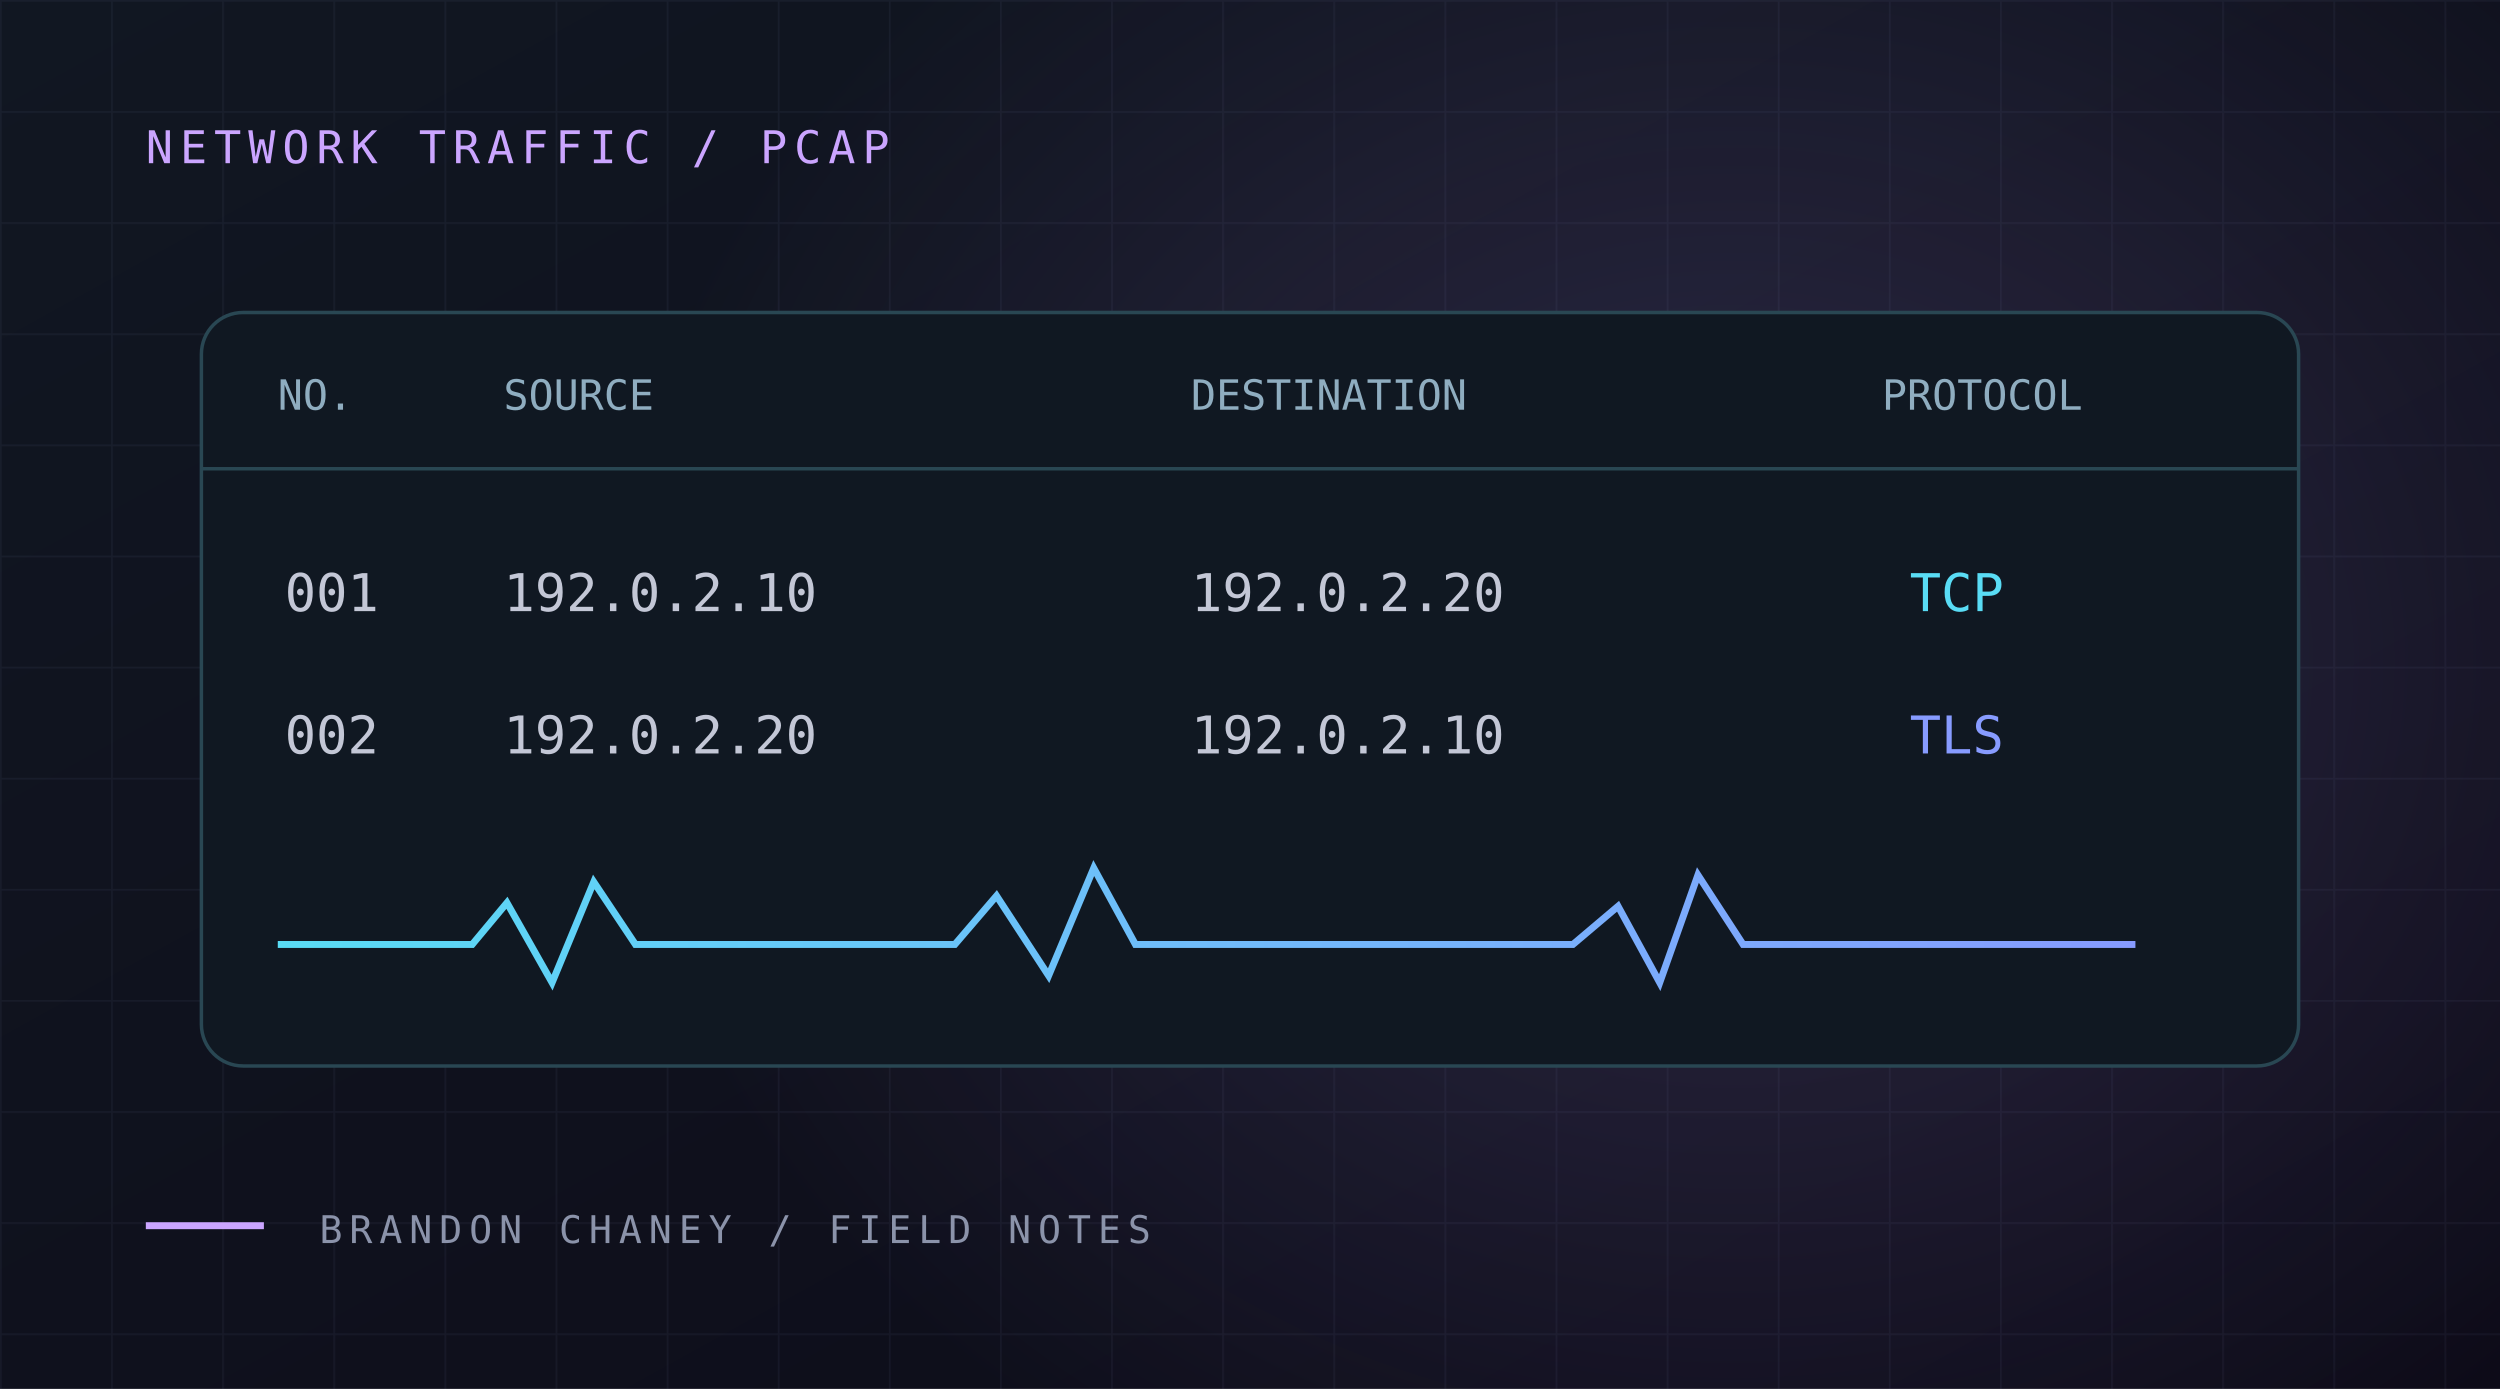
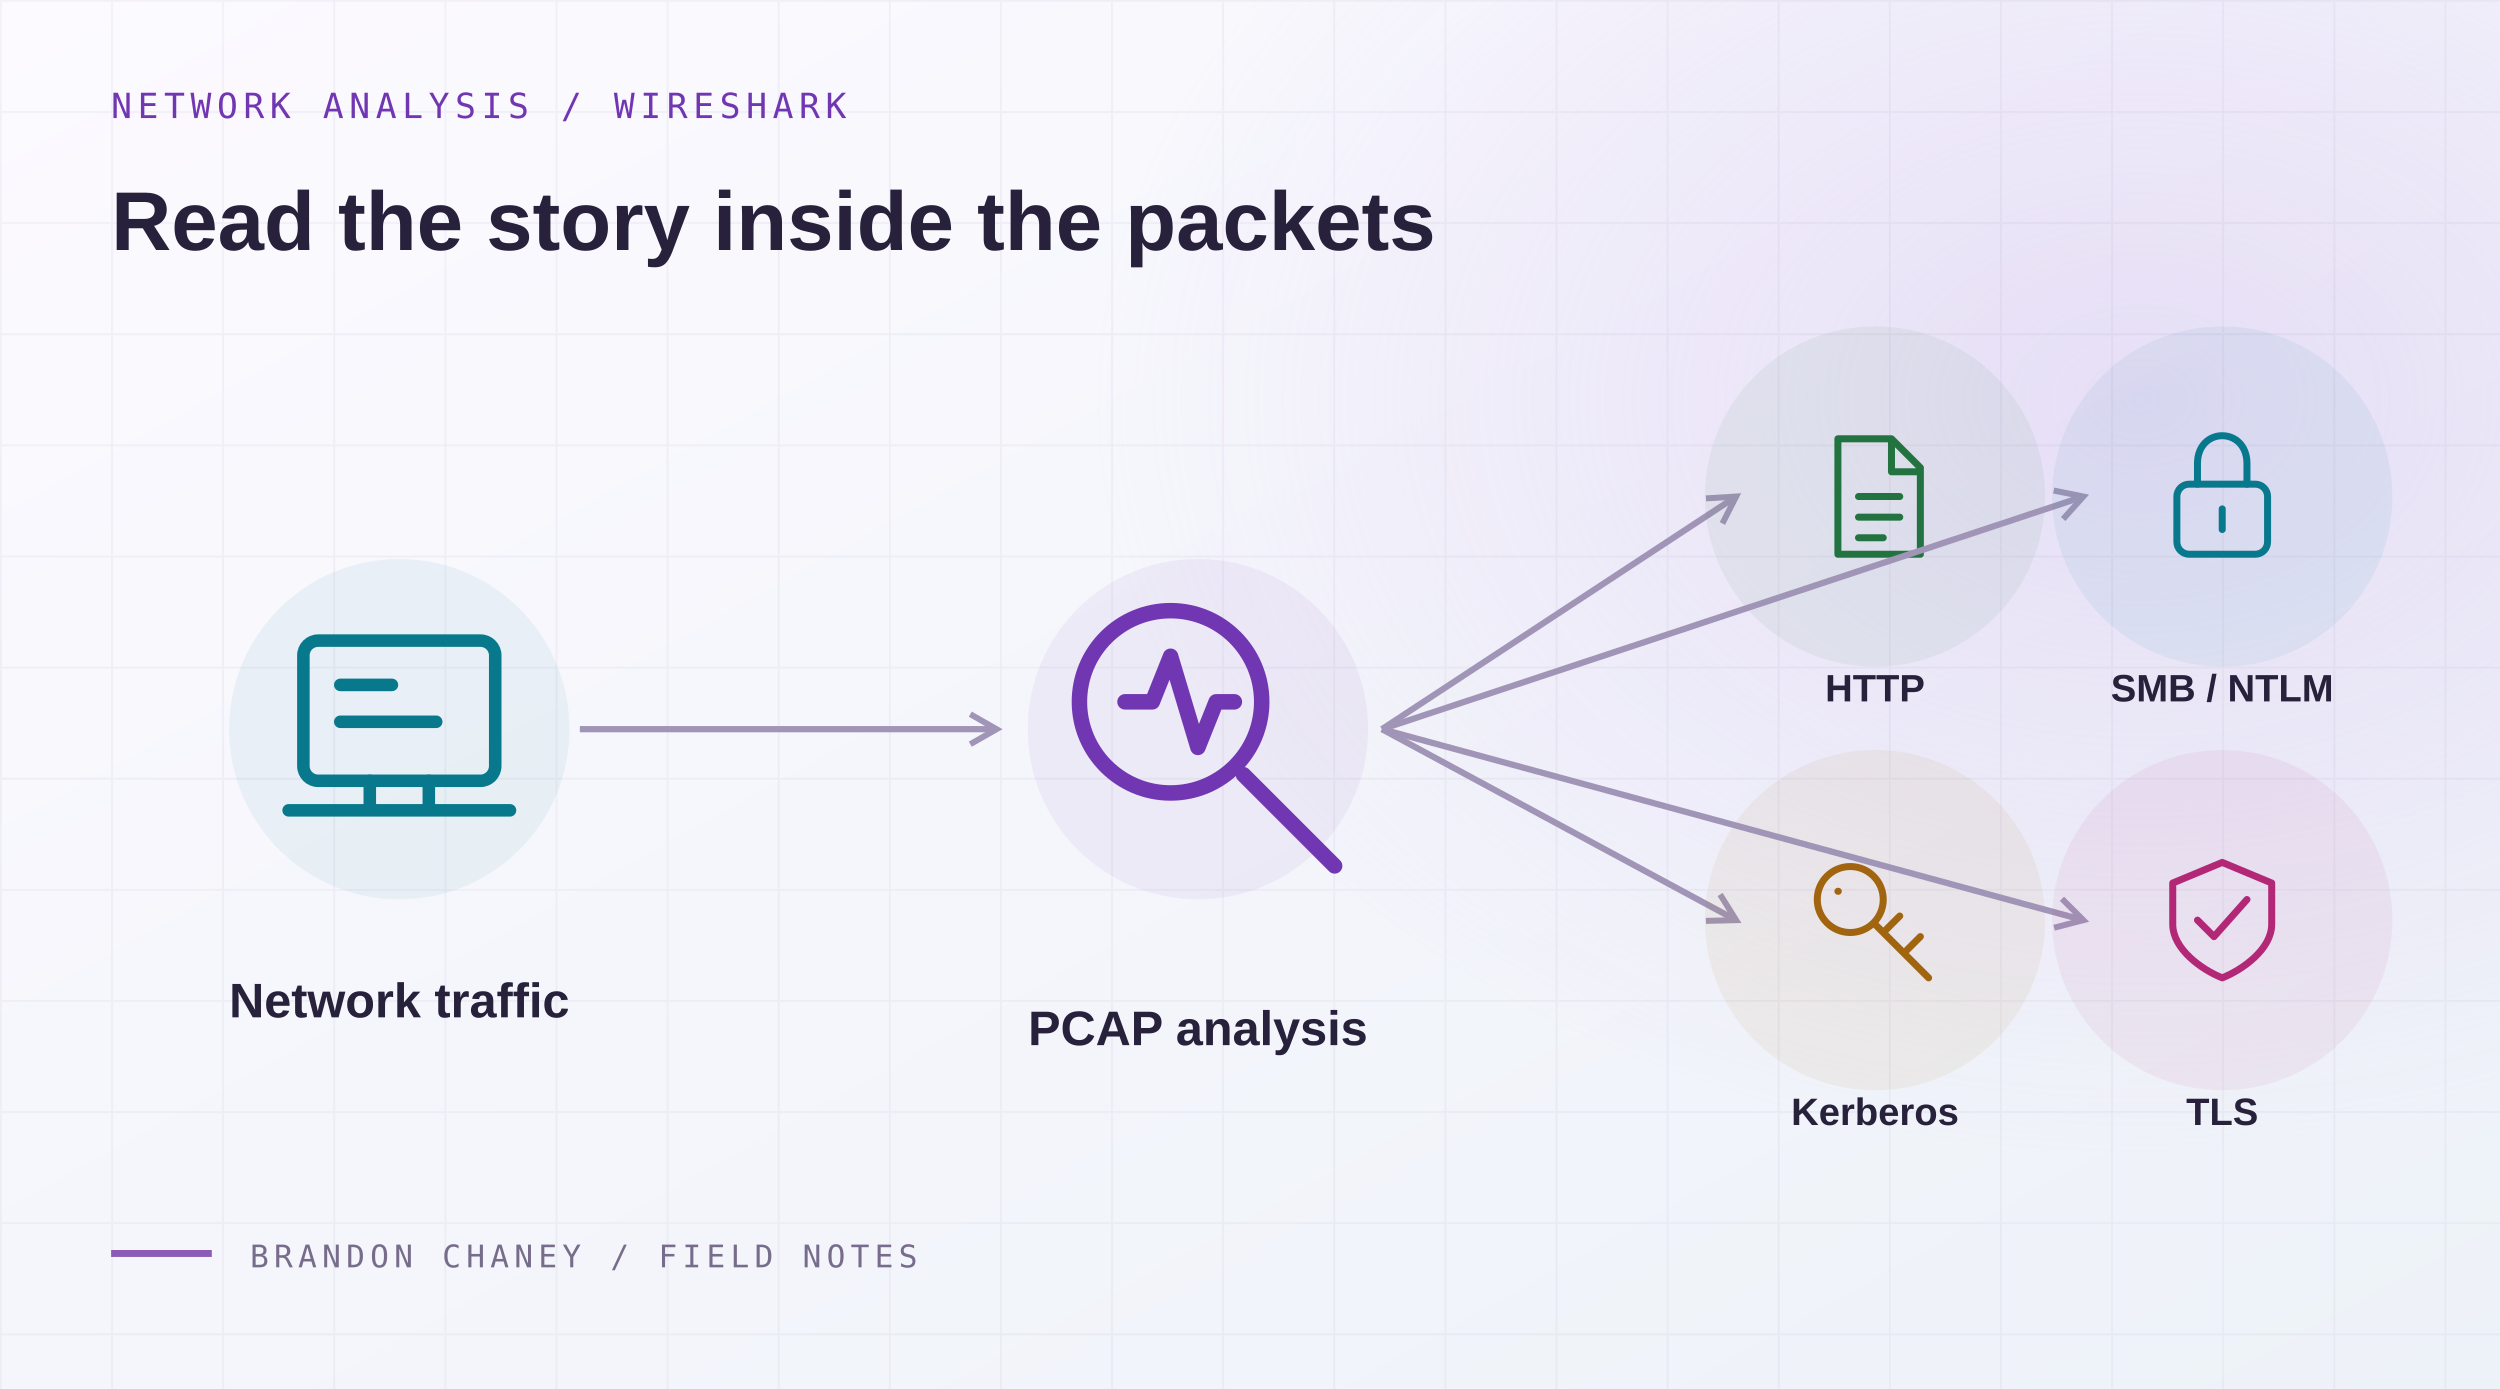
- <svg xmlns="http://www.w3.org/2000/svg" viewBox="0 0 720 400">
+ <svg xmlns="http://www.w3.org/2000/svg" viewBox="0 0 720 400" role="img" aria-labelledby="title desc">
  <defs>
-     <linearGradient id="bg" x2="1" y2="1">
-       <stop stop-color="#111722" />
-       <stop offset="1" stop-color="#0d0b18" />
+     <linearGradient id="back" x2="1" y2="1">
+       <stop stop-color="#fcfaff" />
+       <stop offset="1" stop-color="#edf2f8" />
    </linearGradient>
-     <radialGradient id="glow">
-       <stop stop-color="#59dcf5" stop-opacity=".19" />
-       <stop offset="1" stop-color="#59dcf5" stop-opacity="0" />
+     <radialGradient id="wash">
+       <stop stop-color="#d5c1ef" stop-opacity=".45" />
+       <stop offset="1" stop-color="#d5c1ef" stop-opacity="0" />
    </radialGradient>
-     <linearGradient id="line">
-       <stop stop-color="#59dcf5" />
-       <stop offset="1" stop-color="#879bff" />
-     </linearGradient>
    <pattern id="grid" width="32" height="32" patternUnits="userSpaceOnUse">
-       <path d="M32 0H0v32" fill="none" stroke="#8b9bc1" stroke-opacity=".08" />
+       <path d="M32 0H0v32" fill="none" stroke="#796b99" stroke-opacity=".065" />
    </pattern>
-     <linearGradient id="cover-background" x1="0" y1="0" x2="1" y2="1">
-       <stop stop-color="#111722" />
-       <stop offset="1" stop-color="#0d0b18" />
-     </linearGradient>
-     <radialGradient id="cover-glow">
-       <stop stop-color="#b99aff" stop-opacity=".18" />
-       <stop offset="1" stop-color="#b99aff" stop-opacity="0" />
-     </radialGradient>
-     <pattern id="cover-grid" width="32" height="32" patternUnits="userSpaceOnUse">
-       <path d="M32 0H0v32" fill="none" stroke="#8b9bc1" stroke-opacity=".07" />
-     </pattern>
+     <marker id="arrow" viewBox="0 0 10 10" refX="8" refY="5" markerWidth="6" markerHeight="6" orient="auto-start-reverse">
+       <path d="m1 1 7 4-7 4" fill="none" stroke="#a195b7" stroke-width="1.6" />
+     </marker>
  </defs>
-   <rect width="720" height="400" fill="url(#cover-background)" />
-   <ellipse cx="500" cy="190" rx="330" ry="280" fill="url(#cover-glow)" />
-   <rect width="720" height="400" fill="url(#cover-grid)" />
-   <g font-family="monospace" fill="#c3c7d6">
-     <rect x="58" y="90" width="604" height="217" rx="12" fill="#101822" stroke="#294753" />
-     <path d="M58 135h604" stroke="#294753" />
-     <g font-size="12" fill="#8fadc0">
-       <text x="80" y="118">NO.</text>
-       <text x="145" y="118">SOURCE</text>
-       <text x="343" y="118">DESTINATION</text>
-       <text x="542" y="118">PROTOCOL</text>
-     </g>
-     <g font-size="15">
-       <text x="82" y="176">001</text>
-       <text x="145" y="176">192.0.2.10</text>
-       <text x="343" y="176">192.0.2.20</text>
-       <text x="550" y="176" fill="#59dcf5">TCP</text>
-       <text x="82" y="217">002</text>
-       <text x="145" y="217">192.0.2.20</text>
-       <text x="343" y="217">192.0.2.10</text>
-       <text x="550" y="217" fill="#879bff">TLS</text>
-     </g>
-     <path d="M80 272h56l10-12 13 23 12-29 12 18h92l12-14 15 23 13-31 12 22h126l13-11 12 22 11-31 13 20h113" fill="none" stroke="url(#line)" stroke-width="2" />
+   <rect width="720" height="400" fill="url(#back)" />
+   <ellipse cx="615" cy="115" rx="300" ry="220" fill="url(#wash)" />
+   <rect width="720" height="400" fill="url(#grid)" />
+   <text x="32" y="34" font-family="monospace" font-size="10" fill="#7137b3" letter-spacing="1.6">NETWORK ANALYSIS / WIRESHARK</text>
+   <text x="32" y="72" font-family="Arial,sans-serif" font-size="24" font-weight="700" fill="#27213b">Read the story inside the packets</text>
+   <circle cx="115" cy="210" r="49" fill="#08798c" fill-opacity=".065" />
+   <g transform="translate(81.0 176.0) scale(2.125)" fill="none" stroke="#08798c" stroke-width="1.7" stroke-linecap="round" stroke-linejoin="round">
+     <rect x="3" y="4" width="26" height="19" rx="2" />
+     <path d="M1 27h30M12 23v4m8-4v4M8 10h7m-7 5h13" />
  </g>
-   <text x="42" y="47" font-family="monospace" font-size="13" letter-spacing="2" fill="#cba5ff">NETWORK TRAFFIC / PCAP</text>
-   <path d="M42 353h34" stroke="#cba5ff" stroke-width="2" />
-   <text x="92" y="358" font-family="monospace" font-size="11" letter-spacing="2" fill="#8b93aa">BRANDON CHANEY / FIELD NOTES</text>
+   <text x="115" y="293" text-anchor="middle" font-family="Arial,sans-serif" font-size="14" fill="#27213b" font-weight="600">Network traffic</text>
+   <path d="M167 210H287" fill="none" stroke="#a195b7" stroke-width="1.8" marker-end="url(#arrow)" />
+   <circle cx="345" cy="210" r="49" fill="#7137b3" fill-opacity=".065" />
+   <g transform="translate(303.0 168.0) scale(2.625)" fill="none" stroke="#7137b3" stroke-width="1.7" stroke-linecap="round" stroke-linejoin="round">
+     <circle cx="13" cy="13" r="10" />
+     <path d="m21 21 10 10M8 13h3l2-5 3 10 2-5h2" />
+   </g>
+   <text x="345" y="301" text-anchor="middle" font-family="Arial,sans-serif" font-size="14" fill="#27213b" font-weight="600">PCAP analysis</text>
+   <path d="M398 210L500 143" fill="none" stroke="#a195b7" stroke-width="1.8" marker-end="url(#arrow)" />
+   <circle cx="540" cy="143" r="49" fill="#227340" fill-opacity=".065" />
+   <g transform="translate(521.0 124.0) scale(1.1875)" fill="none" stroke="#227340" stroke-width="1.7" stroke-linecap="round" stroke-linejoin="round">
+     <path d="M7 2h13l7 7v21H7zM20 2v8h7M12 16h10M12 21h10M12 26h6" />
+   </g>
+   <text x="540" y="202" text-anchor="middle" font-family="Arial,sans-serif" font-size="11" fill="#27213b" font-weight="600">HTTP</text>
+   <path d="M398 210L600 143" fill="none" stroke="#a195b7" stroke-width="1.8" marker-end="url(#arrow)" />
+   <circle cx="640" cy="143" r="49" fill="#08798c" fill-opacity=".065" />
+   <g transform="translate(621.0 124.0) scale(1.1875)" fill="none" stroke="#08798c" stroke-width="1.7" stroke-linecap="round" stroke-linejoin="round">
+     <rect x="5" y="13" width="22" height="17" rx="3" />
+     <path d="M10 13V8C10-1 22-1 22 8v5M16 19v5" />
+   </g>
+   <text x="640" y="202" text-anchor="middle" font-family="Arial,sans-serif" font-size="11" fill="#27213b" font-weight="600">SMB / NTLM</text>
+   <path d="M398 210L500 265" fill="none" stroke="#a195b7" stroke-width="1.8" marker-end="url(#arrow)" />
+   <circle cx="540" cy="265" r="49" fill="#a1640f" fill-opacity=".065" />
+   <g transform="translate(521.0 246.0) scale(1.1875)" fill="none" stroke="#a1640f" stroke-width="1.7" stroke-linecap="round" stroke-linejoin="round">
+     <circle cx="10" cy="11" r="8" />
+     <path d="m16 17 13 13m-6-6 4-4m-9-1 4-4M7 9h.1" />
+   </g>
+   <text x="540" y="324" text-anchor="middle" font-family="Arial,sans-serif" font-size="11" fill="#27213b" font-weight="600">Kerberos</text>
+   <path d="M398 210L600 265" fill="none" stroke="#a195b7" stroke-width="1.8" marker-end="url(#arrow)" />
+   <circle cx="640" cy="265" r="49" fill="#b32876" fill-opacity=".065" />
+   <g transform="translate(621.0 246.0) scale(1.1875)" fill="none" stroke="#b32876" stroke-width="1.7" stroke-linecap="round" stroke-linejoin="round">
+     <path d="m16 2 12 5v10c0 6-7 11-12 13C11 28 4 23 4 17V7z" />
+     <path d="m10 16 4 4 8-9" />
+   </g>
+   <text x="640" y="324" text-anchor="middle" font-family="Arial,sans-serif" font-size="11" fill="#27213b" font-weight="600">TLS</text>
+   <path d="M32 361h29" stroke="#8b5bb8" stroke-width="2" />
+   <text x="72" y="365" fill="#786c8c" font-family="monospace" font-size="9" letter-spacing="1.5">BRANDON CHANEY / FIELD NOTES</text>
</svg>
